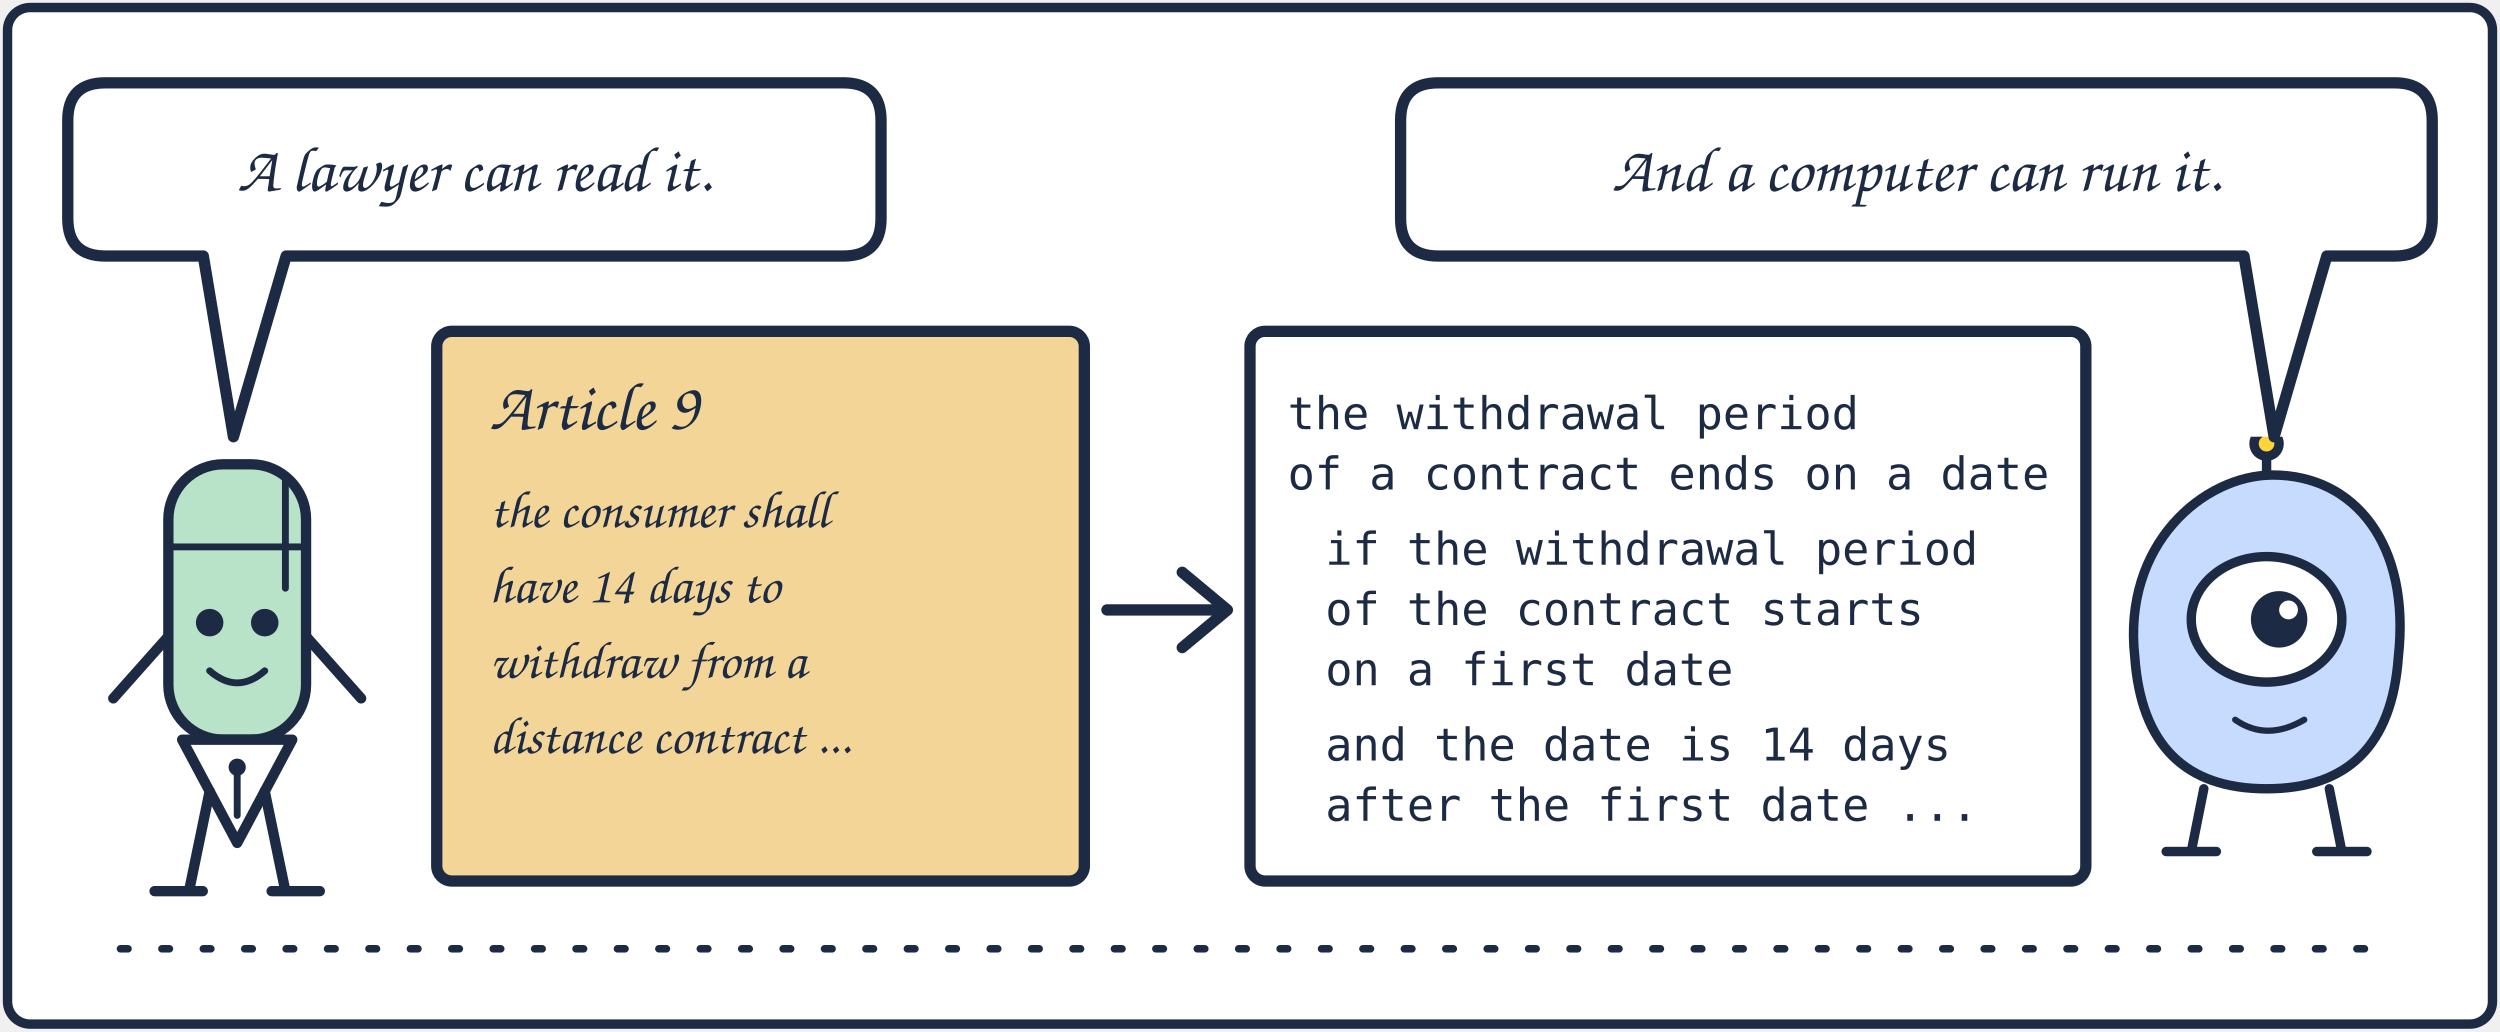
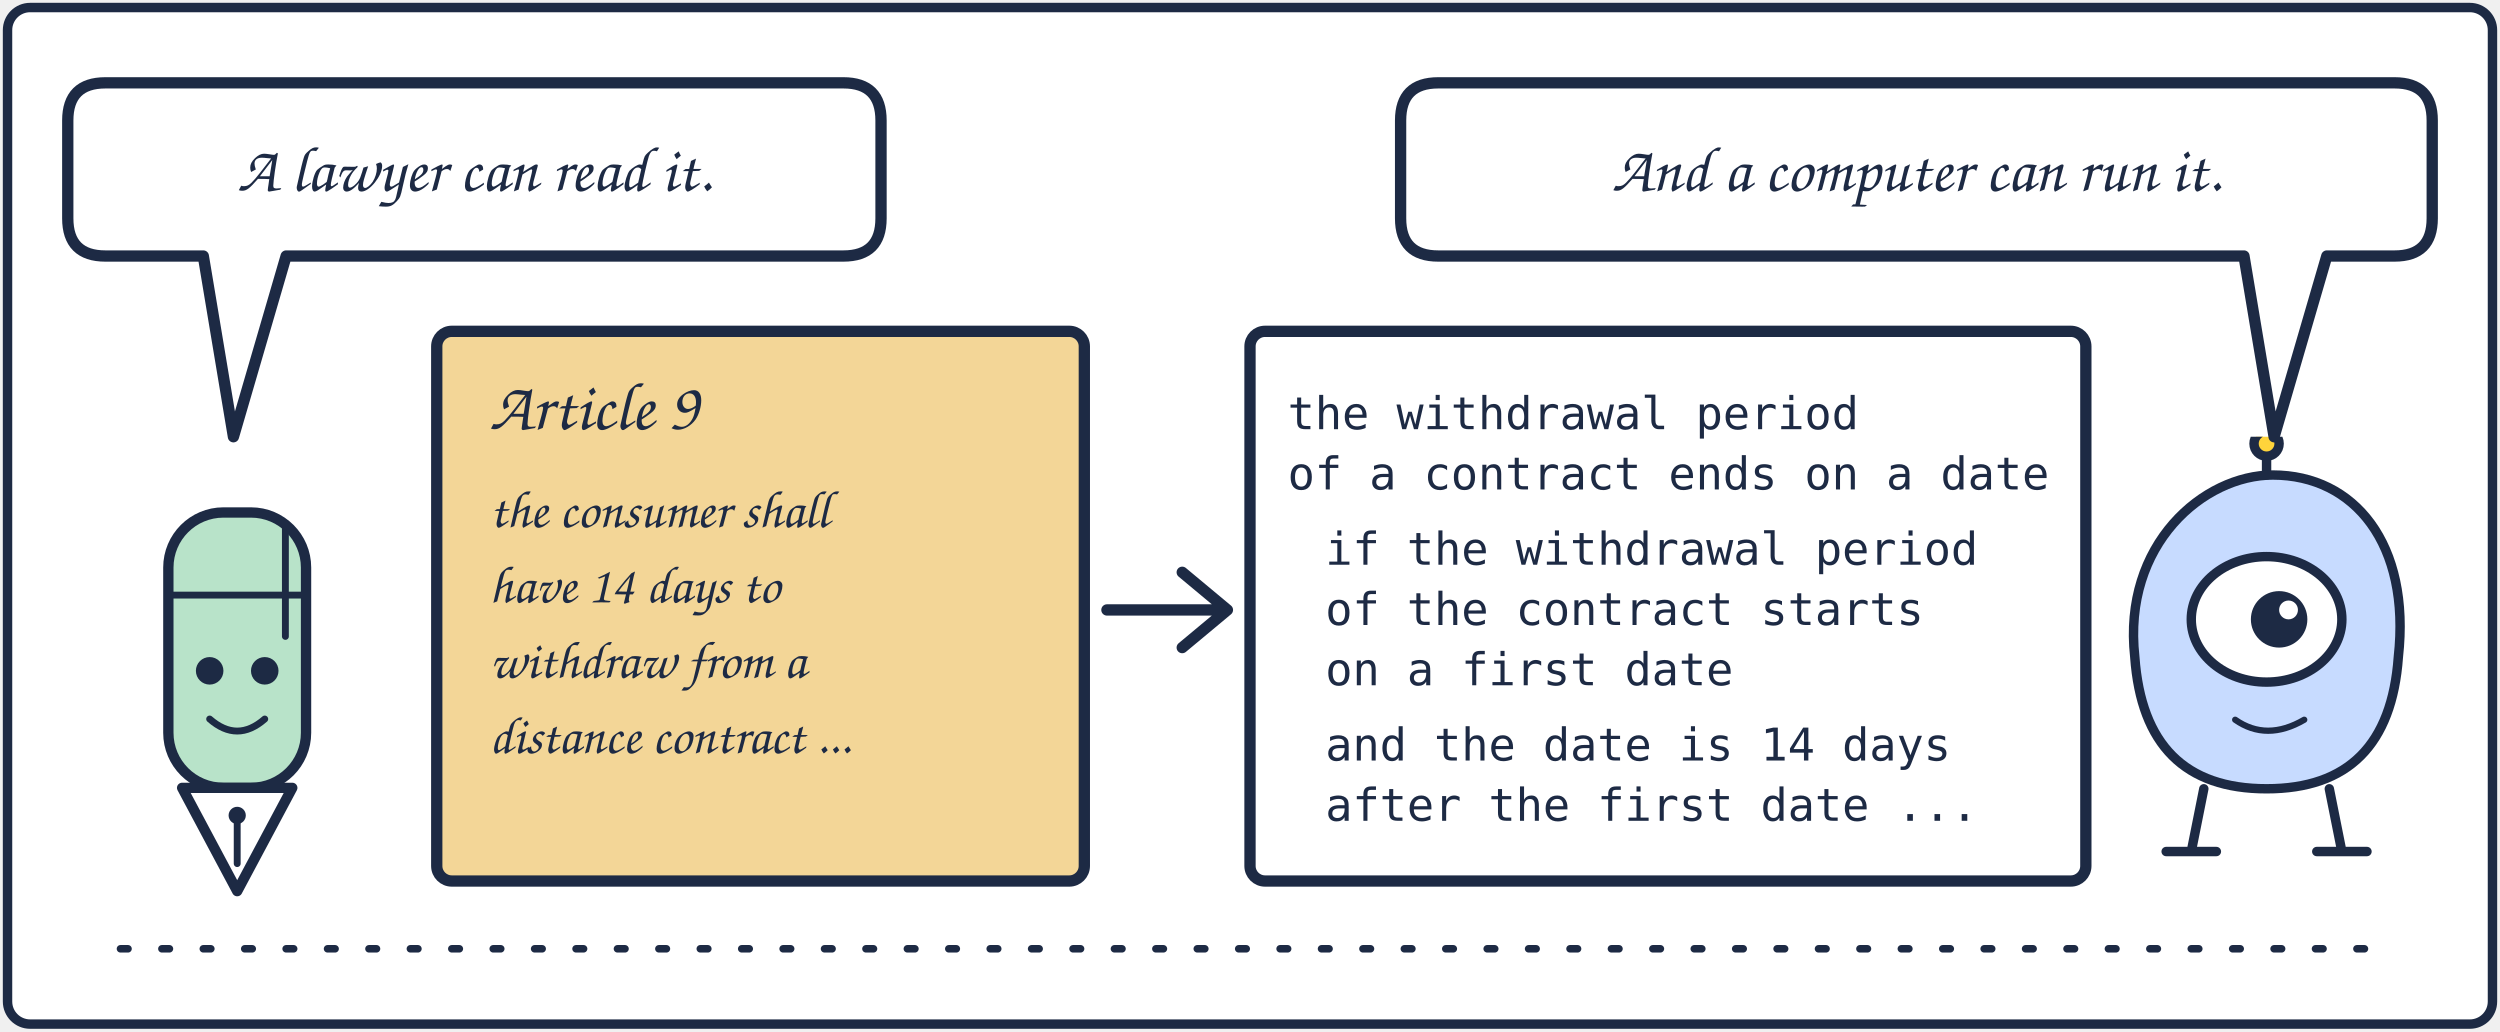
<svg xmlns="http://www.w3.org/2000/svg" viewBox="-12 -12 664 274" width="664" height="274" role="img">
  <style>
  .ln { fill: none; stroke: #1d2a44; stroke-width: 3; stroke-linecap: round; stroke-linejoin: round; }
  .thin { stroke-width: 2; }
  .inkf { fill: #1d2a44; }
  .paperf { fill: #ffffff; stroke: #1d2a44; stroke-width: 3; stroke-linejoin: round; }
  .skyf { fill: #c7dbff; stroke: #1d2a44; stroke-width: 3; stroke-linejoin: round; }
  .hif { fill: #ffd43b; stroke: #1d2a44; stroke-width: 3; stroke-linejoin: round; }
  .okl { fill: none; stroke: #16a34a; stroke-width: 4; stroke-linejoin: round; }
  .nol { fill: none; stroke: #dc2626; stroke-width: 4; stroke-linejoin: round; }
  .hand { font-family: "Patrick Hand", "Comic Neue", "Comic Sans MS", "Chalkboard SE", cursive; fill: #1d2a44; }
  .handok { font-family: "Patrick Hand", "Comic Neue", "Comic Sans MS", "Chalkboard SE", cursive; fill: #16a34a; }
  .handno { font-family: "Patrick Hand", "Comic Neue", "Comic Sans MS", "Chalkboard SE", cursive; fill: #dc2626; }
  .mono { font-family: "JetBrains Mono", Menlo, Consolas, monospace; fill: #1d2a44; }
</style>
  <defs>
    <symbol id="mind" viewBox="0 0 120 140">
      <path class="skyf" d="M18 70 C14 34 40 12 62 12 C88 12 106 34 102 70 C100 98 86 112 60 112 C34 112 20 98 18 70 Z" />
      <ellipse class="paperf" cx="60" cy="58" rx="24" ry="20" />
      <g class="blink">
        <circle class="inkf" cx="64" cy="58" r="9" />
        <circle fill="#ffffff" cx="67" cy="55" r="3" />
      </g>
      <path class="ln thin" d="M50 90 Q60 97 72 90" />
      <path class="ln" d="M40 112 L36 132 M80 112 L84 132 M28 132 L44 132 M76 132 L92 132" />
      <path class="ln" d="M60 12 L60 2" />
      <circle class="hif" cx="60" cy="2" r="4" />
    </symbol>
    <symbol id="checker" viewBox="0 0 120 140">
      <rect fill="#f3d697" stroke="#1d2a44" stroke-width="3" stroke-linejoin="round" x="28" y="30" width="64" height="82" rx="6" />
      <path class="ln thin" d="M38 48 L82 48 M38 60 L82 60 M38 72 L70 72" />
      <circle class="paperf" cx="48" cy="20" r="0" />
      <circle class="inkf" cx="50" cy="40" r="0" />
      <path class="ln" d="M44 112 L40 132 M76 112 L80 132 M32 132 L48 132 M72 132 L88 132" />
      <circle class="inkf" cx="48" cy="88" r="4" />
      <circle class="inkf" cx="72" cy="88" r="4" />
      <path class="ln thin" d="M50 102 L70 102" />
      <path class="ln" d="M44 80 L54 78 M66 78 L76 80" />
    </symbol>
    <symbol id="chatty" viewBox="0 0 140 140">
      <path class="paperf" d="M20 30 Q20 12 40 12 L100 12 Q120 12 120 30 L120 80 Q120 98 100 98 L56 98 L34 122 L38 98 Q20 98 20 80 Z" />
      <circle class="inkf" cx="52" cy="48" r="6" />
      <circle class="inkf" cx="88" cy="48" r="6" />
      <path class="ln" d="M46 70 Q70 88 94 70" />
      <path class="ln thin" d="M124 22 L134 14 M126 40 L138 40 M124 58 L134 66" />
    </symbol>
    <symbol id="quill" viewBox="0 0 120 140">
-       <path class="ln" d="M40 58 L24 76 M80 58 L96 76" />
-       <rect fill="#b8e3c9" stroke="#1d2a44" stroke-width="3" stroke-linejoin="round" x="40" y="8" width="40" height="80" rx="16" />
-       <path class="ln thin" d="M40 32 L80 32 M74 12 L74 44" />
-       <circle class="inkf" cx="52" cy="54" r="4" />
-       <circle class="inkf" cx="68" cy="54" r="4" />
-       <path class="ln thin" d="M52 68 Q60 75 68 68" />
-       <path class="paperf" d="M44 88 L76 88 L60 118 Z" />
-       <path class="ln thin" d="M60 96 L60 110" />
-       <circle class="inkf" cx="60" cy="96" r="2.5" />
-       <path class="ln" d="M52 103 L46 132 M68 103 L74 132 M36 132 L50 132 M70 132 L84 132" />
+       <g transform="translate(0 14)">
+         <rect fill="#b8e3c9" stroke="#1d2a44" stroke-width="3" stroke-linejoin="round" x="40" y="8" width="40" height="80" rx="16" />
+         <path class="ln thin" d="M40 32 L80 32 M74 12 L74 44" />
+         <circle class="inkf" cx="52" cy="54" r="4" />
+         <circle class="inkf" cx="68" cy="54" r="4" />
+         <path class="ln thin" d="M52 68 Q60 75 68 68" />
+         <path class="paperf" d="M44 88 L76 88 L60 118 Z" />
+         <path class="ln thin" d="M60 96 L60 110" />
+         <circle class="inkf" cx="60" cy="96" r="2.5" />
+       </g>
    </symbol>
  </defs>
  <rect x="-10" y="-10" width="660" height="270" rx="6" fill="#ffffff" stroke="#1d2a44" stroke-width="2.5" />
  <path class="ln thin" d="M20 240 L620 240" stroke-dasharray="2 9" />
  <use href="#quill" x="-4" y="104" width="110" height="128" />
  <rect fill="#f3d697" stroke="#1d2a44" stroke-width="3" stroke-linejoin="round" x="104" y="76" width="172" height="146" rx="4" />
  <text class="hand" x="118" y="102" font-size="18">Article 9</text>
  <text class="hand" x="118" y="128" font-size="14">the consumer shall</text>
  <text class="hand" x="118" y="148" font-size="14">have 14 days to</text>
  <text class="hand" x="118" y="168" font-size="14">withdraw from a</text>
  <text class="hand" x="118" y="188" font-size="14">distance contract ...</text>
  <path class="ln" d="M282 150 L314 150 M302 140 L314 150 L302 160" />
  <rect class="paperf" x="320" y="76" width="222" height="146" rx="4" />
  <text class="mono" x="330" y="102" font-size="12">the withdrawal period</text>
  <text class="mono" x="330" y="118" font-size="12">of a contract ends on a date</text>
  <text class="mono" x="340" y="138" font-size="12">if the withdrawal period</text>
  <text class="mono" x="340" y="154" font-size="12">of the contract starts</text>
  <text class="mono" x="340" y="170" font-size="12">on a first date</text>
  <text class="mono" x="340" y="190" font-size="12">and the date is 14 days</text>
  <text class="mono" x="340" y="206" font-size="12">after the first date ...</text>
  <use href="#mind" x="540" y="104" width="100" height="117" />
  <path class="paperf" d="M16 10 L212 10 Q222 10 222 20 L222 46 Q222 56 212 56 L64 56 L50 104 L42 56 L16 56 Q6 56 6 46 L6 20 Q6 10 16 10 Z" />
  <text class="hand" x="114" y="38.667" font-size="17" text-anchor="middle">A lawyer can read it.</text>
  <path class="paperf" d="M370 10 L624 10 Q634 10 634 20 L634 46 Q634 56 624 56 L606 56 L592 104 L584 56 L370 56 Q360 56 360 46 L360 20 Q360 10 370 10 Z" />
  <text class="hand" x="497" y="38.667" font-size="17" text-anchor="middle">And a computer can run it.</text>
</svg>
